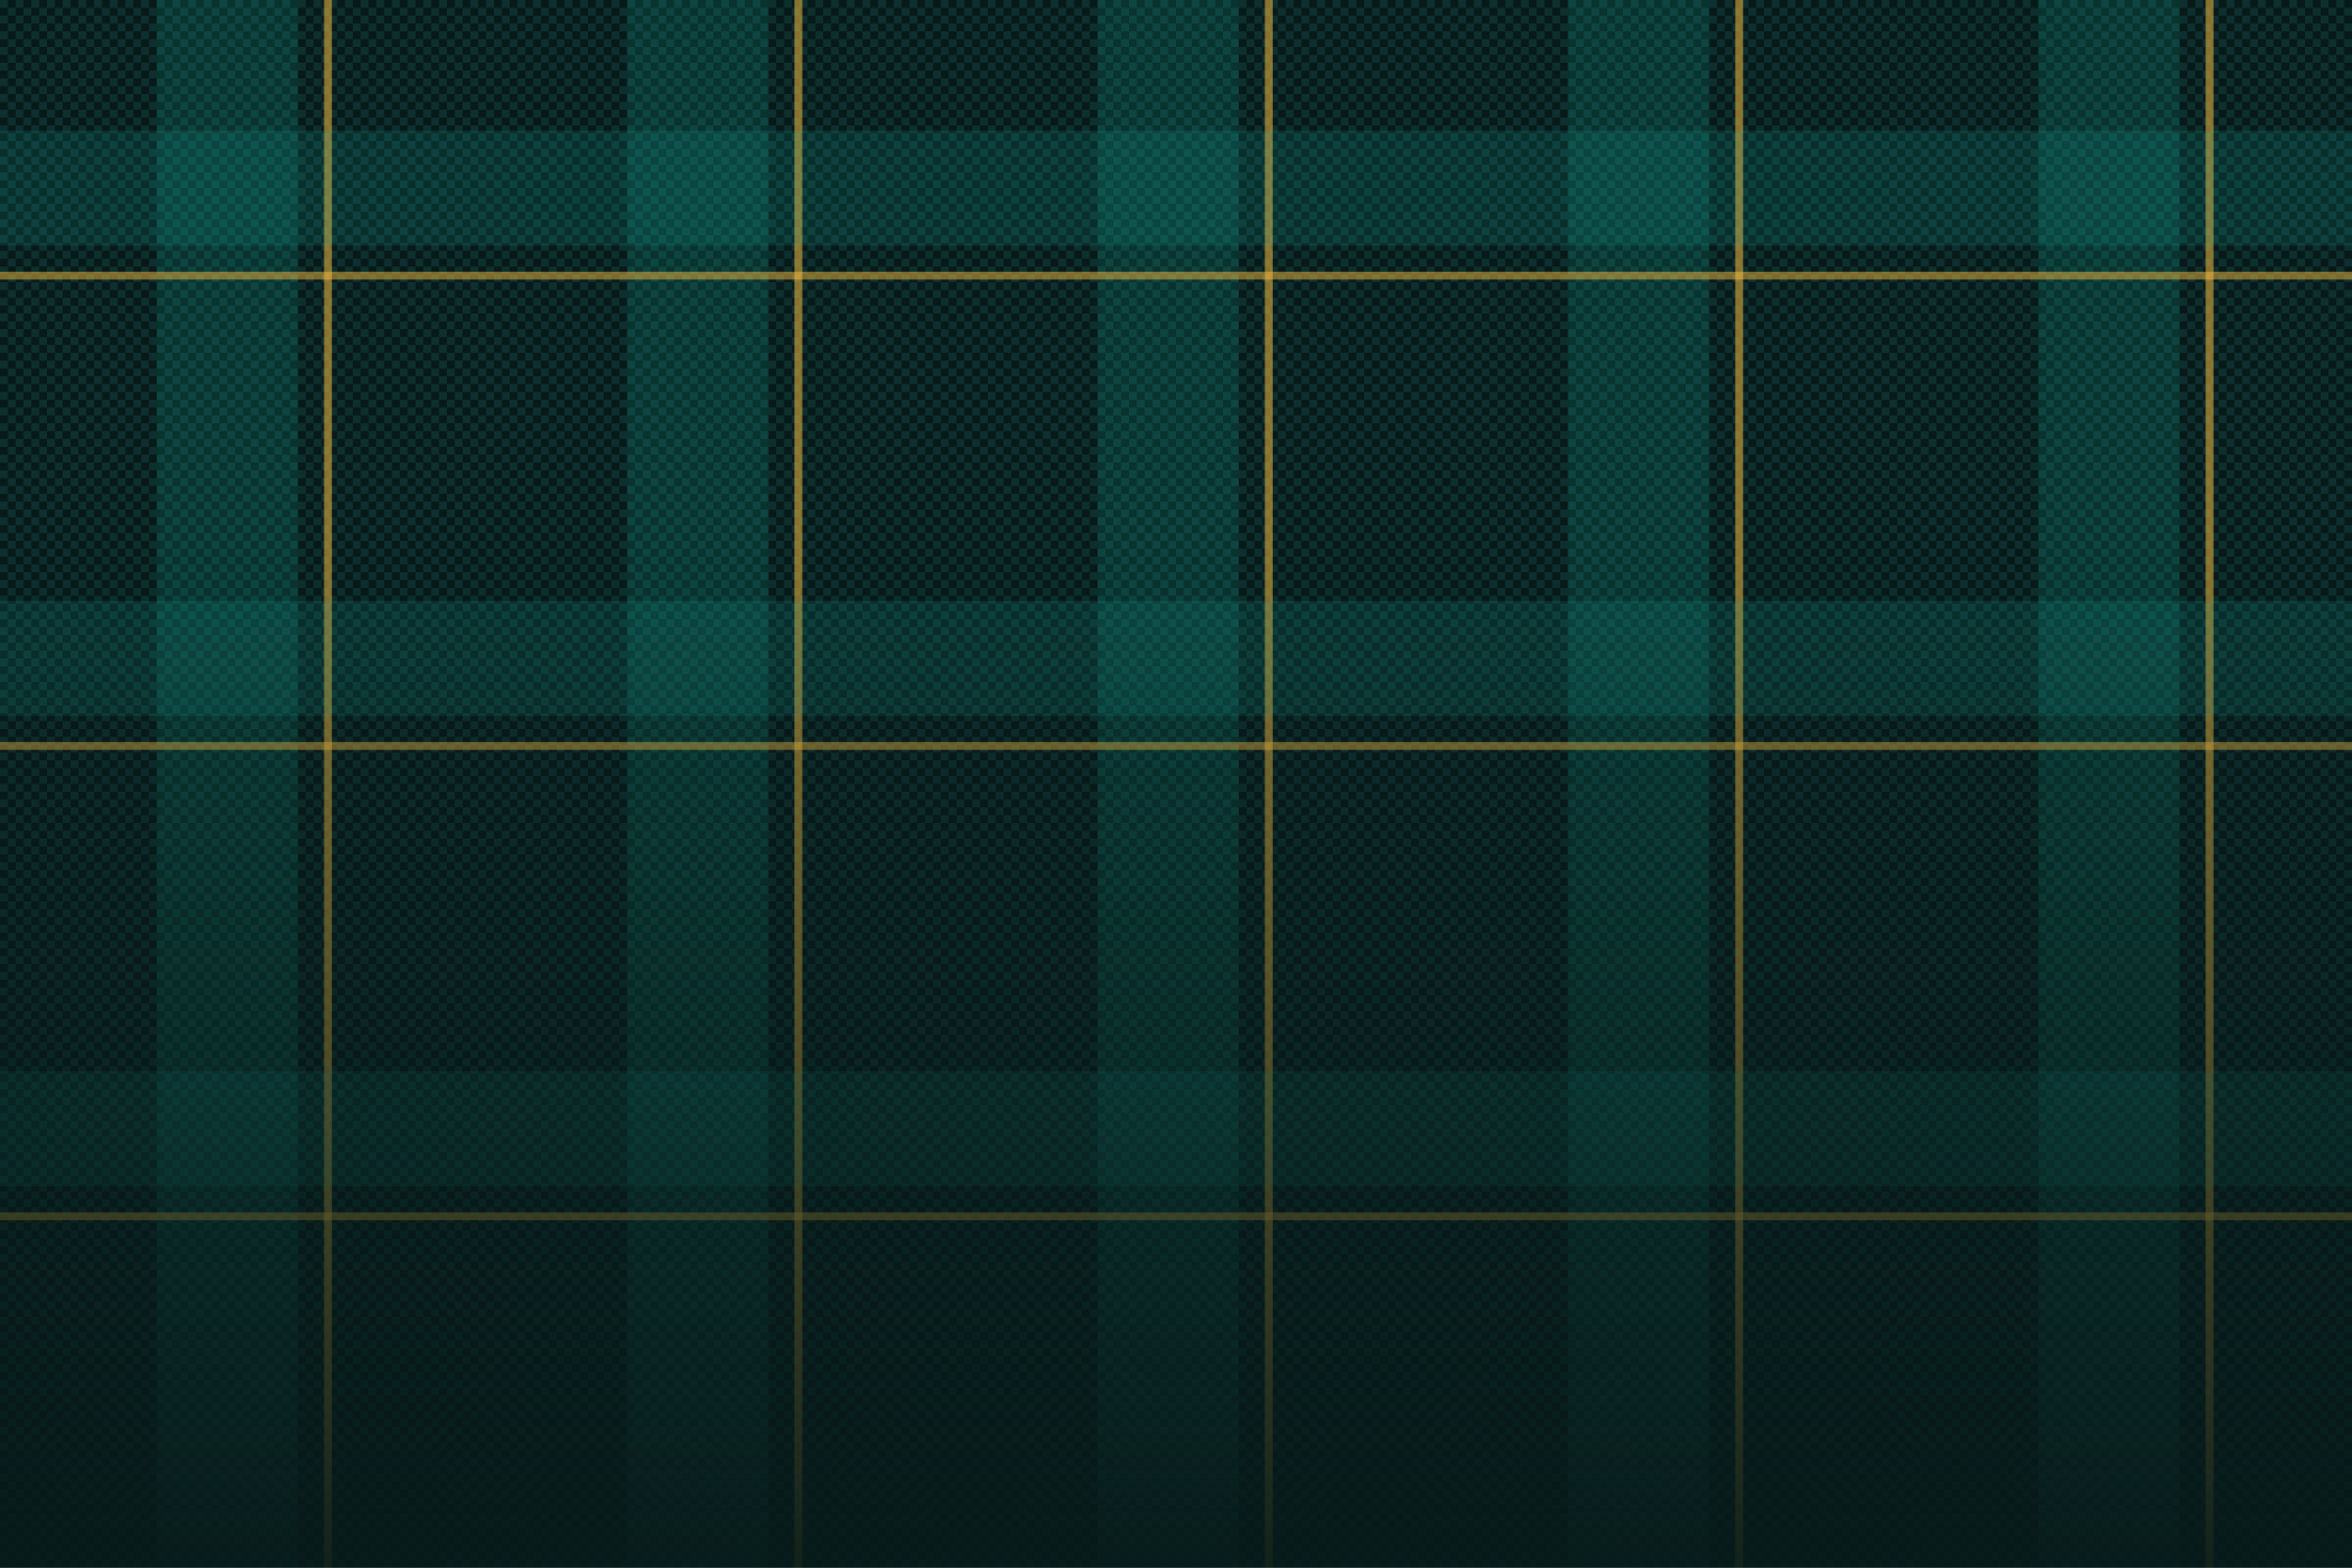
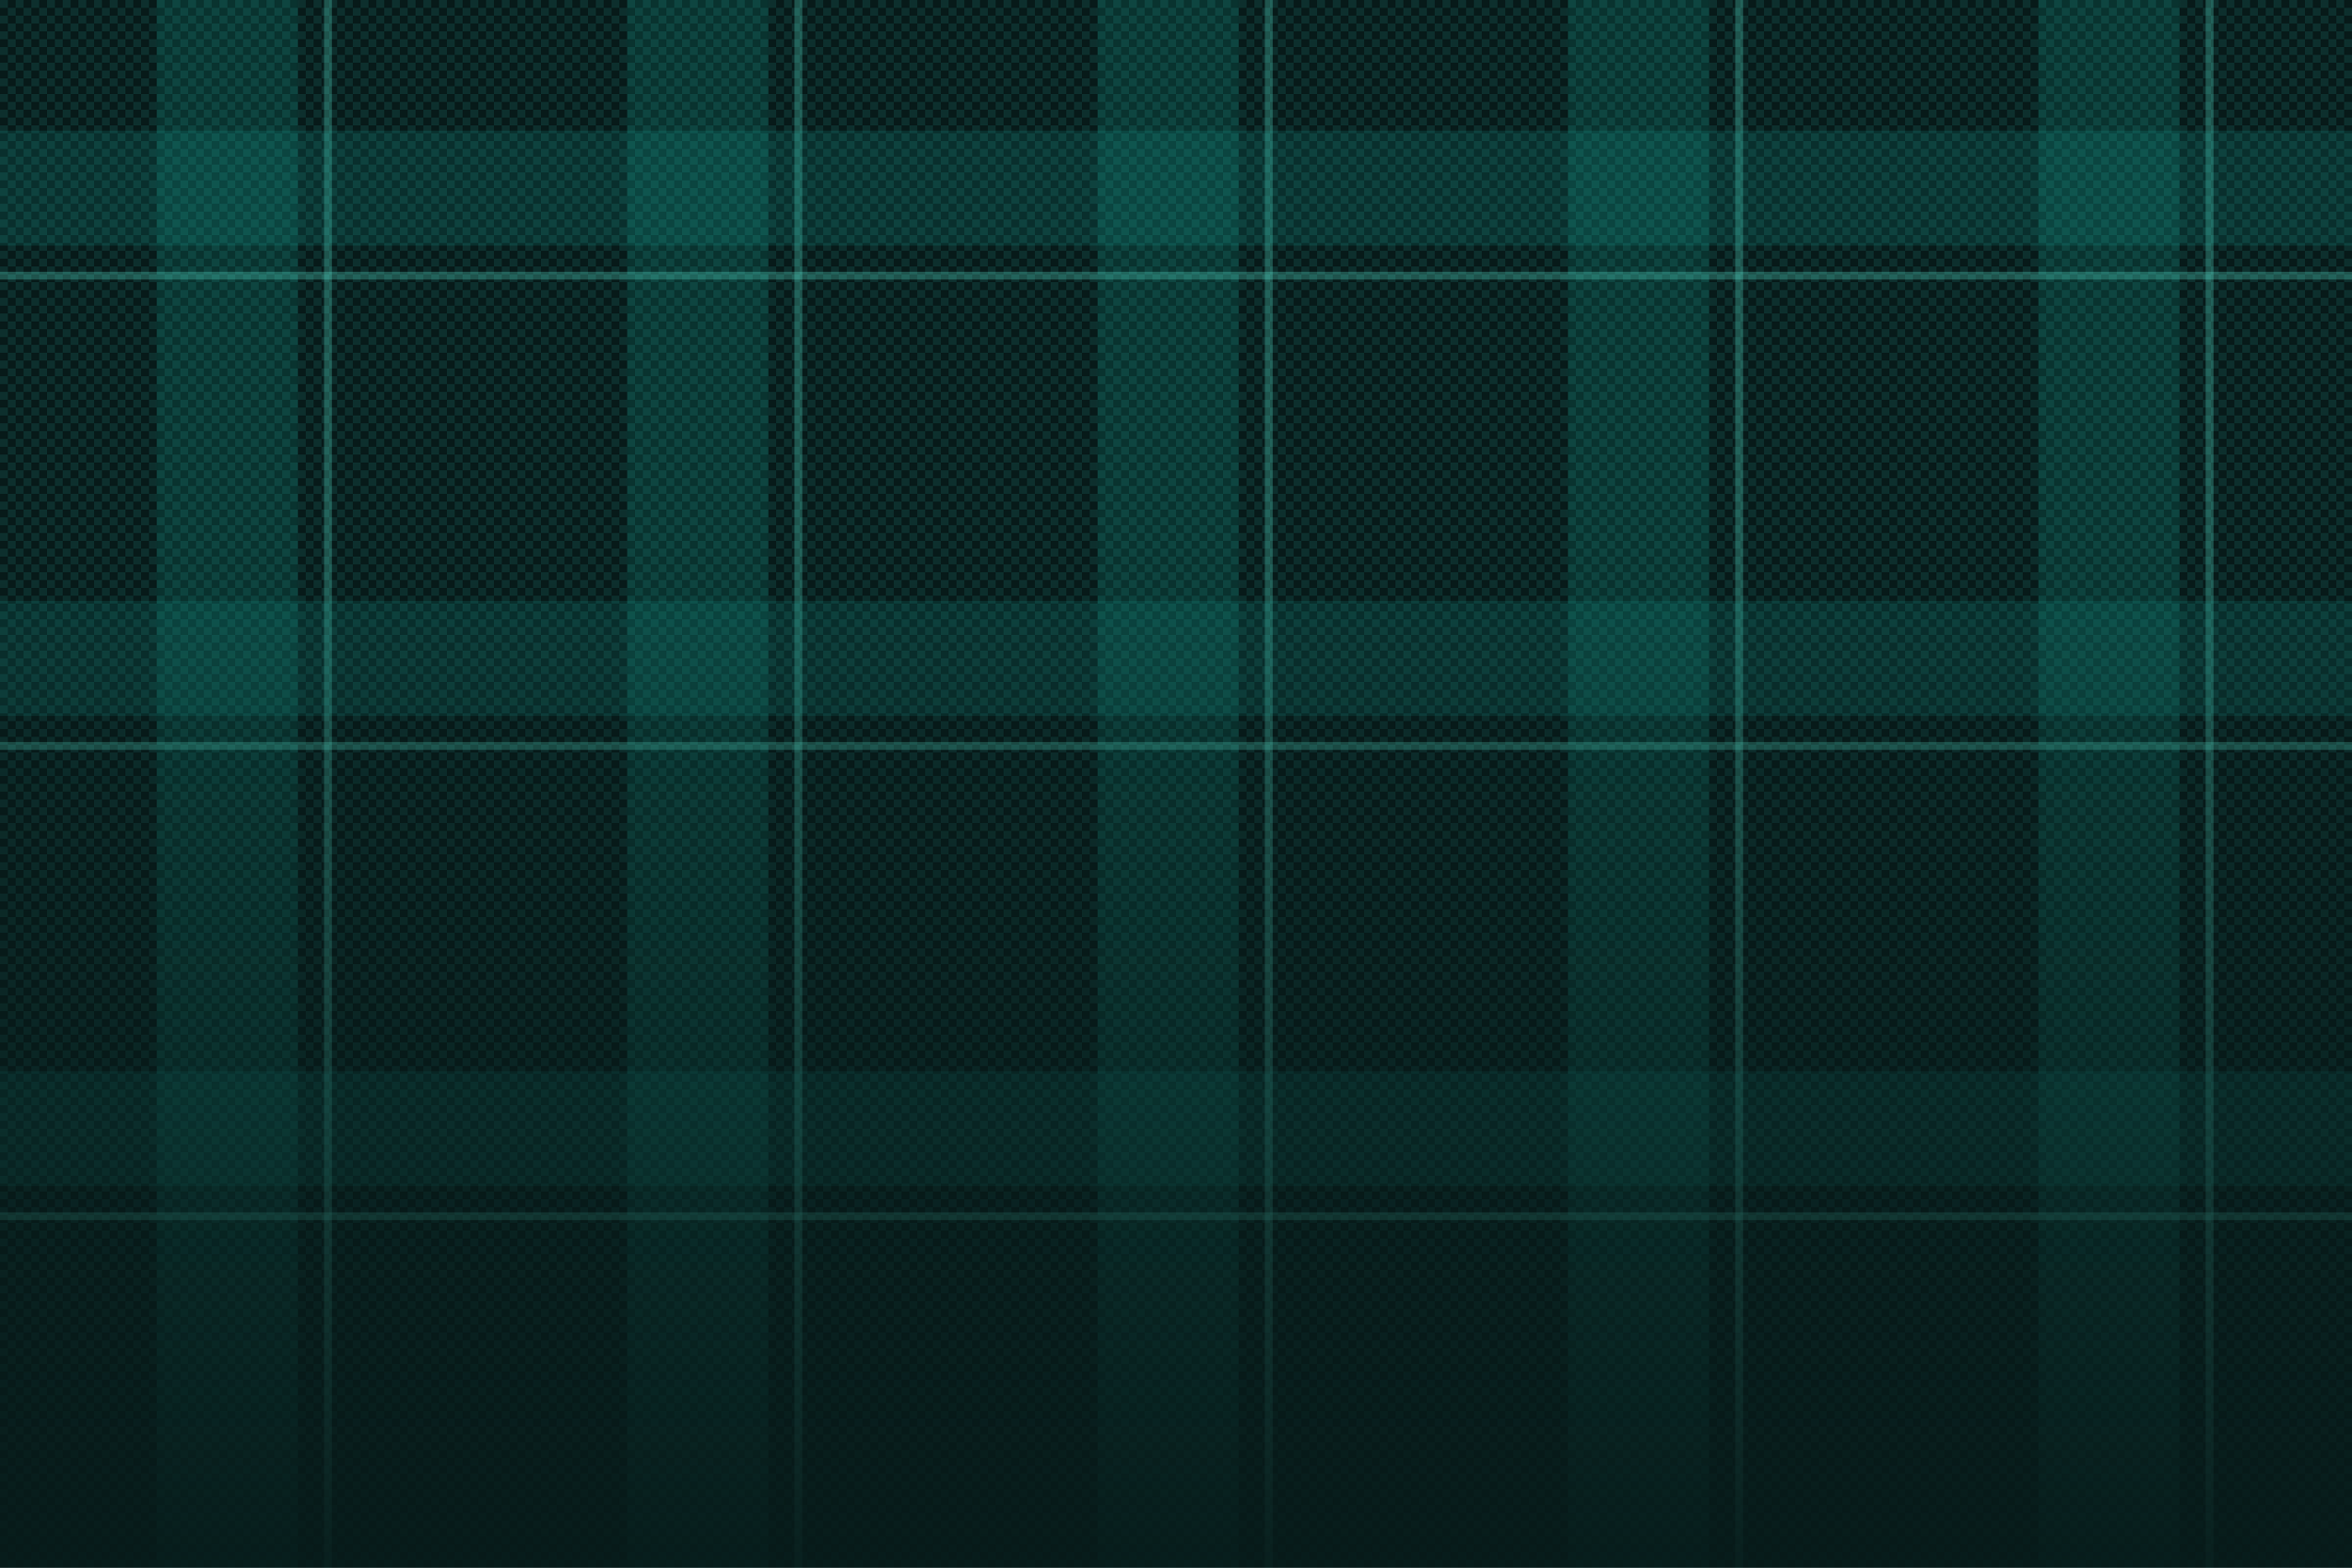
<svg xmlns="http://www.w3.org/2000/svg" viewBox="0 0 900 600" width="900" height="600" preserveAspectRatio="xMidYMid slice">
  <defs>
    <pattern id="weave" width="6" height="6" patternUnits="userSpaceOnUse">
      <rect width="6" height="6" fill="#071a19" />
      <rect width="3" height="3" fill="#0d2f2d" />
      <rect x="3" y="3" width="3" height="3" fill="#0d2f2d" />
    </pattern>
    <linearGradient id="fade" x1="0" y1="0" x2="0" y2="1">
      <stop offset="0.35" stop-color="#071a19" stop-opacity="0" />
      <stop offset="1" stop-color="#071a19" stop-opacity="0.92" />
    </linearGradient>
  </defs>
  <rect width="900" height="600" fill="url(#weave)" />
  <g>
    <rect x="60" width="54" height="600" fill="#14b8a6" opacity="0.16" />
    <rect x="240" width="54" height="600" fill="#14b8a6" opacity="0.16" />
    <rect x="420" width="54" height="600" fill="#14b8a6" opacity="0.16" />
    <rect x="600" width="54" height="600" fill="#14b8a6" opacity="0.16" />
    <rect x="780" width="54" height="600" fill="#14b8a6" opacity="0.16" />
-     <rect x="124" width="3" height="600" fill="#f4b942" opacity="0.55" />
-     <rect x="304" width="3" height="600" fill="#f4b942" opacity="0.55" />
-     <rect x="484" width="3" height="600" fill="#f4b942" opacity="0.55" />
-     <rect x="664" width="3" height="600" fill="#f4b942" opacity="0.55" />
-     <rect x="844" width="3" height="600" fill="#f4b942" opacity="0.55" />
+     <rect x="124" width="3" height="600" fill="#5eead4" opacity="0.28" />
+     <rect x="304" width="3" height="600" fill="#5eead4" opacity="0.28" />
+     <rect x="484" width="3" height="600" fill="#5eead4" opacity="0.28" />
+     <rect x="664" width="3" height="600" fill="#5eead4" opacity="0.28" />
+     <rect x="844" width="3" height="600" fill="#5eead4" opacity="0.28" />
  </g>
  <g>
    <rect y="50" width="900" height="44" fill="#14b8a6" opacity="0.14" />
    <rect y="230" width="900" height="44" fill="#14b8a6" opacity="0.14" />
    <rect y="410" width="900" height="44" fill="#14b8a6" opacity="0.14" />
-     <rect y="104" width="900" height="3" fill="#f4b942" opacity="0.5" />
-     <rect y="284" width="900" height="3" fill="#f4b942" opacity="0.5" />
-     <rect y="464" width="900" height="3" fill="#f4b942" opacity="0.5" />
+     <rect y="104" width="900" height="3" fill="#5eead4" opacity="0.28" />
+     <rect y="284" width="900" height="3" fill="#5eead4" opacity="0.28" />
+     <rect y="464" width="900" height="3" fill="#5eead4" opacity="0.28" />
  </g>
  <rect width="900" height="600" fill="url(#fade)" />
</svg>
